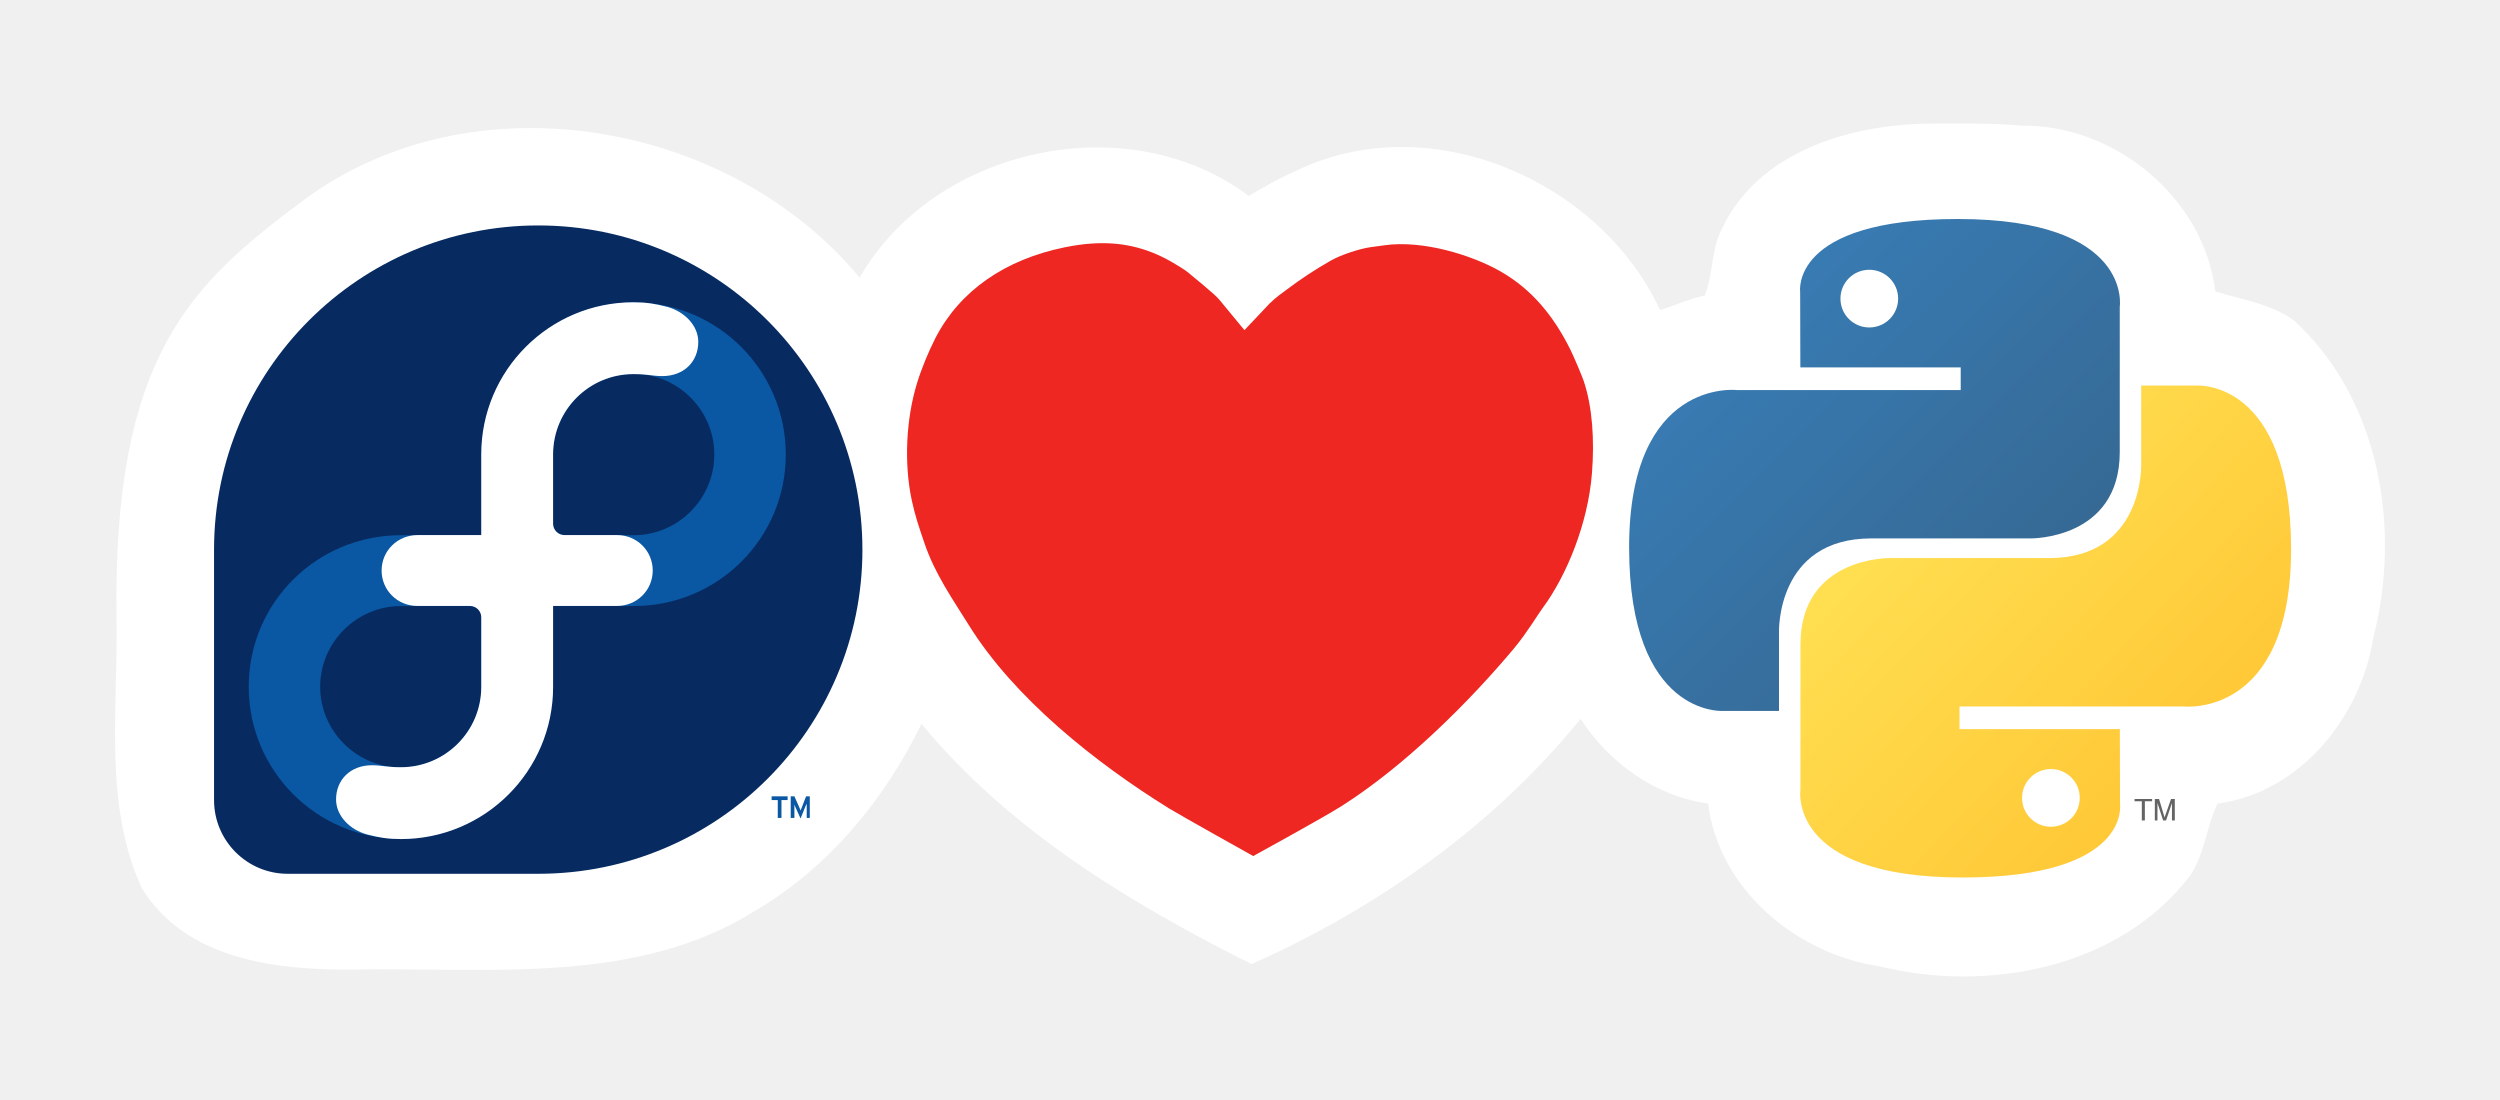
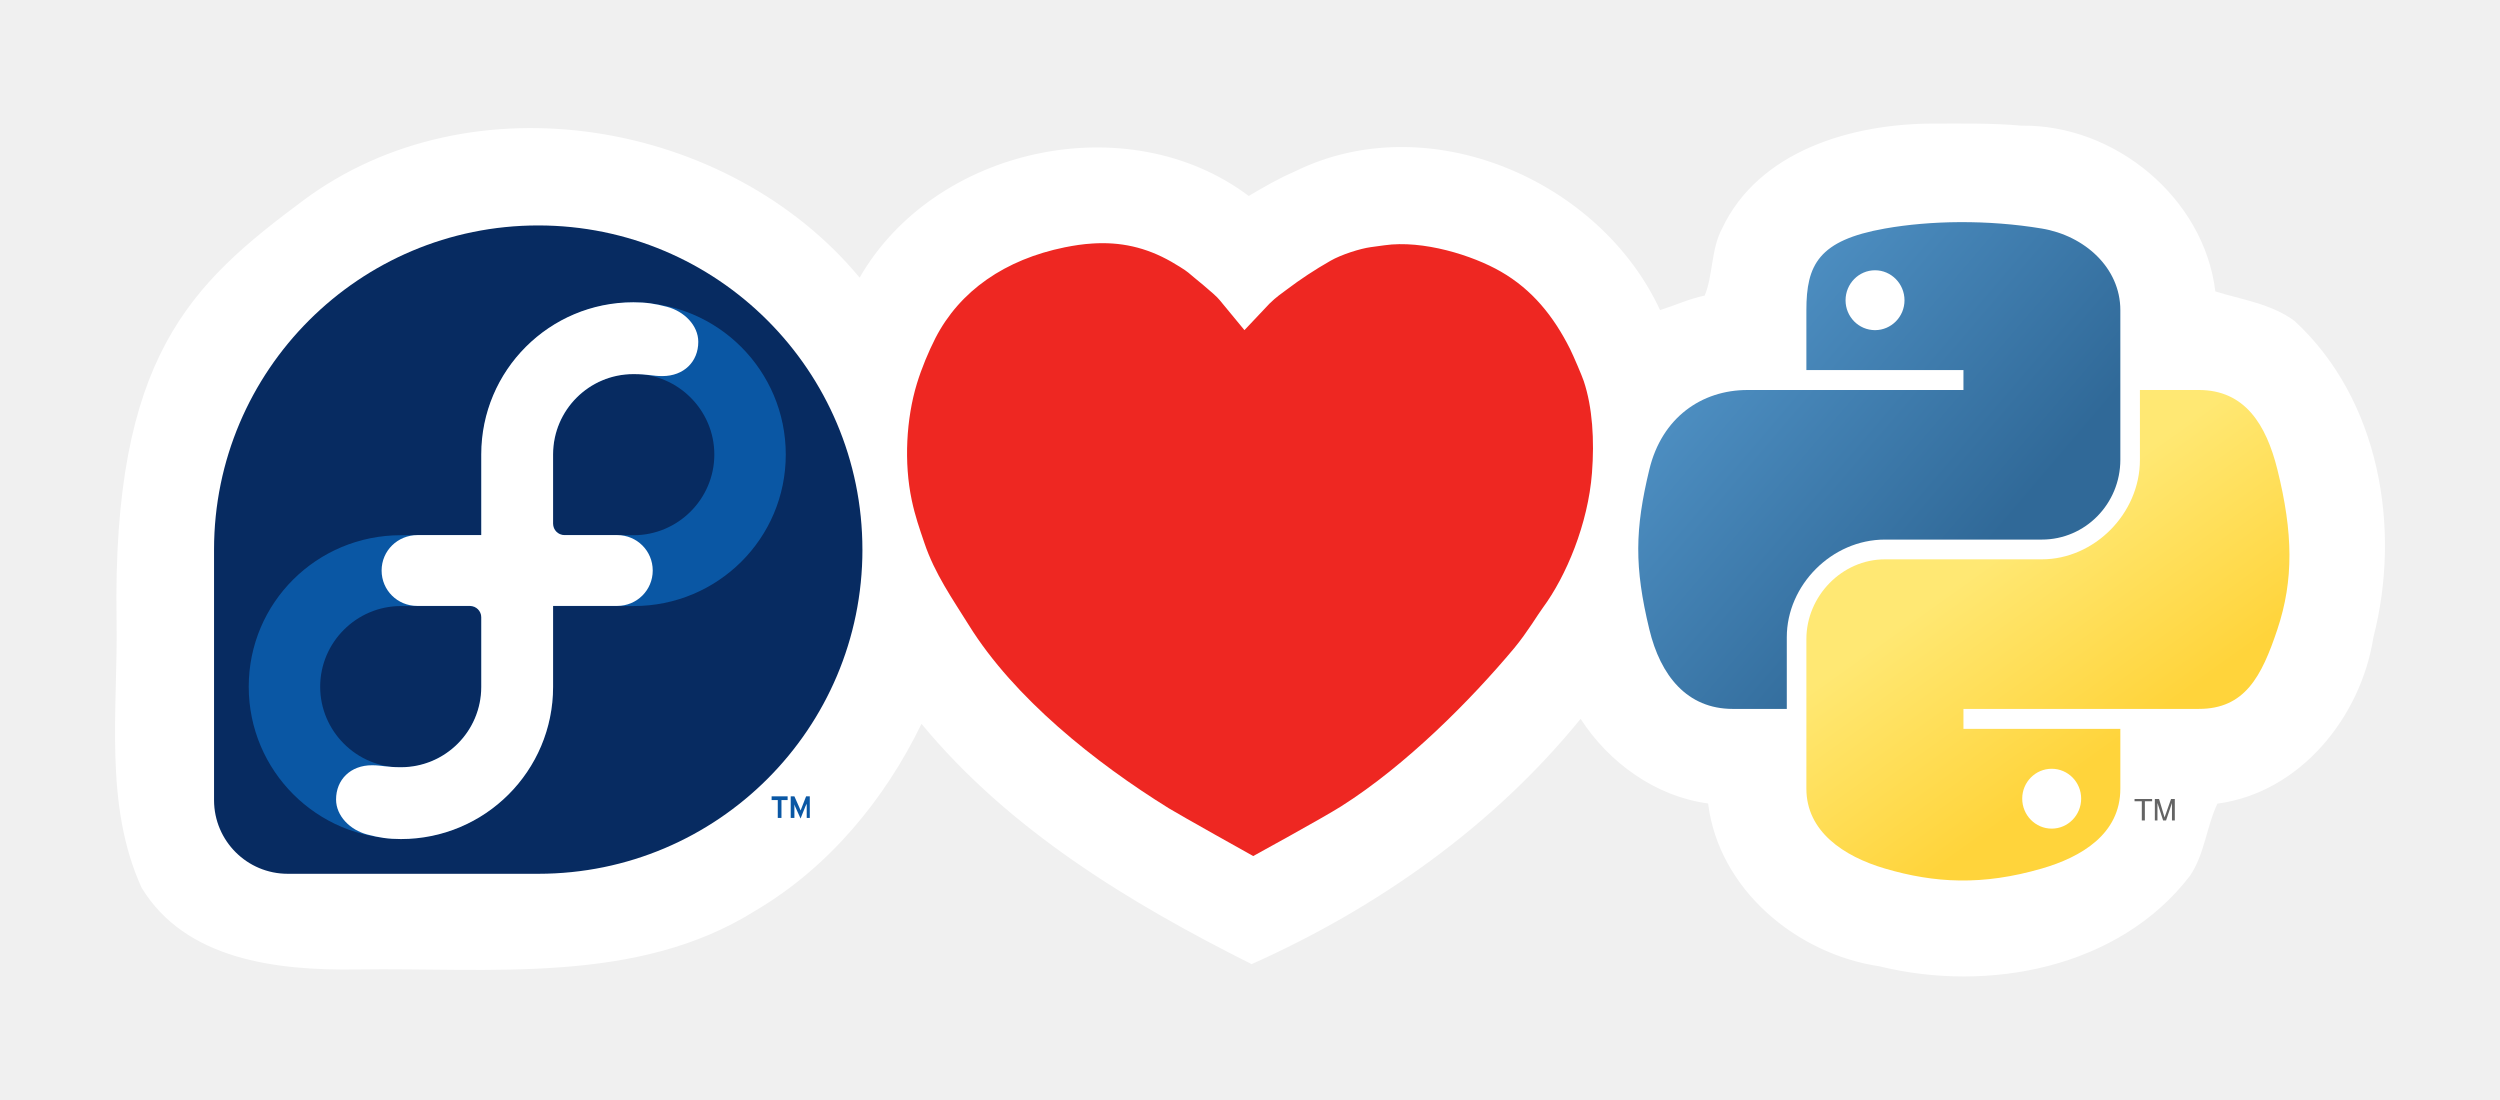
<svg xmlns="http://www.w3.org/2000/svg" xmlns:xlink="http://www.w3.org/1999/xlink" width="100mm" height="44mm" viewBox="0 0 354.331 155.906" id="svg2" version="1.1">
  <defs id="defs4">
-     <linearGradient id="linearGradient11301">
-       <stop style="stop-color:#ffe052;stop-opacity:1" offset="0" id="stop11303" />
-       <stop style="stop-color:#ffc331;stop-opacity:1" offset="1" id="stop11305" />
+     <linearGradient xlink:href="#linearGradient4689" id="linearGradient1478" gradientUnits="userSpaceOnUse" gradientTransform="matrix(0.562541,0,0,0.567972,384.125,231.5083)" x1="26.649" y1="20.604" x2="135.665" y2="114.398" />
+     <linearGradient id="linearGradient4689">
+       <stop style="stop-color:#5a9fd4;stop-opacity:1;" offset="0" id="stop4691" />
+       <stop style="stop-color:#306998;stop-opacity:1;" offset="1" id="stop4693" />
    </linearGradient>
-     <linearGradient xlink:href="#linearGradient11301" id="linearGradient11307" x1="89.137" y1="111.921" x2="147.777" y2="168.101" gradientUnits="userSpaceOnUse" />
-     <linearGradient id="linearGradient9515">
-       <stop style="stop-color:#387eb8;stop-opacity:1" offset="0" id="stop9517" />
-       <stop style="stop-color:#366994;stop-opacity:1" offset="1" id="stop9519" />
+     <linearGradient xlink:href="#linearGradient4671" id="linearGradient1475" gradientUnits="userSpaceOnUse" gradientTransform="matrix(0.562541,0,0,0.567972,384.125,231.5083)" x1="150.961" y1="192.352" x2="112.031" y2="137.273" />
+     <linearGradient id="linearGradient4671">
+       <stop style="stop-color:#ffd43b;stop-opacity:1;" offset="0" id="stop4673" />
+       <stop style="stop-color:#ffe873;stop-opacity:1" offset="1" id="stop4675" />
    </linearGradient>
-     <linearGradient xlink:href="#linearGradient9515" id="linearGradient9521" x1="55.549" y1="77.07" x2="110.149" y2="131.853" gradientUnits="userSpaceOnUse" />
  </defs>
  <g style="display:inline" id="g11879" transform="translate(-120.0616,-210.7989)">
-     <g id="g11333" transform="matrix(0.6831707,0,0,0.6831707,42.23904,72.47653)">
-       <path id="path11883" d="m 514.973,228.111 c -16.692,0.013 -36.191,5.551 -43.84,21.865 -2.238,4.232 -1.862,9.847 -3.564,13.816 -3.188,0.66 -6.16,2.038 -9.252,3.016 -12.596,-27.186 -48.278,-42.391 -75.821,-28.74 -3.298,1.413 -6.472,3.251 -9.513,5.058 -25.07,-18.849 -65.181,-10.119 -80.727,16.943 -27.224,-32.83 -80.641,-41.92 -115.414,-16.027 -23.366,17.399 -39.654,32.328 -38.746,87.176 0.304,18.359 -2.708,38.1 5.197,55.434 9.061,14.853 27.706,17.21 44.721,16.945 27.444,-0.428 58.064,3.265 82.649,-12.219 15.151,-8.933 26.803,-23.024 34.425,-38.741 18.23,22.076 43.192,37.172 68.488,49.857 26.101,-11.658 50.153,-28.614 68.254,-50.891 5.893,9.121 15.558,16.109 26.449,17.557 2.214,17.841 18.334,31.228 35.575,33.792 22.534,5.539 49.692,0.396 64.378,-18.764 3.062,-4.465 3.508,-10.481 5.717,-14.992 17.162,-2.294 29.778,-17.961 32.353,-34.492 5.827,-22.593 1.312,-49.324 -16.318,-65.613 -4.762,-3.596 -11.264,-4.519 -16.471,-6.164 -2.36,-19.438 -20.875,-34.678 -40.27,-34.387 -6.075,-0.556 -12.179,-0.425 -18.271,-0.428 z" style="fill:#ffffff;fill-opacity:1;fill-rule:nonzero;stroke:none" />
-       <g id="g11320">
-         <g style="display:inline" id="g12820">
-           <g id="g11958" transform="matrix(0.7901929,0,0,0.7901929,-645.2206,-128.5741)">
-             <path id="path11960" style="fill:#072b61;fill-opacity:1;fill-rule:nonzero;stroke:none" d="m 1187.118,563.246 c 0,-47.007 -38.108,-85.116 -85.115,-85.116 -46.986,0 -85.078,38.077 -85.112,85.056 l 0,-0.003 0,65.866 0,0.003 c 0.026,10.667 8.676,19.302 19.35,19.302 l 0.093,-0.003 0.01,0.003 65.698,0 c 46.992,-0.018 85.081,-38.113 85.081,-85.108" />
-             <path id="path11962" style="fill:#0a57a4;fill-opacity:1;fill-rule:nonzero;stroke:none" d="m 1127.058,498.342 c -22.063,0 -39.939,17.876 -39.939,39.939 l 0,21.182 -21.182,0 c -22.063,0 -39.939,17.716 -39.939,39.777 -10e-5,22.062 17.876,39.939 39.939,39.939 22.062,10e-6 39.939,-17.877 39.939,-39.939 l 0,-21.182 21.182,0 c 22.062,0 39.939,-17.715 39.939,-39.777 0,-22.063 -17.878,-39.939 -39.939,-39.939 z m 0,18.757 c 11.646,0 21.182,9.535 21.182,21.182 0,11.644 -9.537,21.182 -21.182,21.182 l -0.162,0 -17.948,0 c -1.647,0 -3.072,-1.428 -3.072,-3.072 l 0,-18.11 c 0.021,-11.632 9.552,-21.182 21.182,-21.182 z m -61.121,60.96 18.11,0 c 1.644,0 3.072,1.266 3.072,2.911 l 0,18.272 c -0.015,11.628 -9.55,21.182 -21.182,21.182 -11.644,0 -21.182,-9.538 -21.182,-21.182 0,-11.646 9.538,-21.182 21.182,-21.182 z m 97.342,49.964 0,0.97 1.617,0 0,4.689 0.97,0 0,-4.689 1.617,0 0,-0.97 z m 5.013,0 0,5.659 0.97,0 0,-3.072 0,-0.485 0.161,0.485 1.455,3.234 1.294,-3.234 0.323,-0.647 0,0.647 0,3.072 0.808,0 0,-5.659 -0.97,0 -1.132,2.911 -0.323,0.808 -0.323,-0.808 -1.294,-2.911 -0.97,0 z" />
-             <path id="path11964" style="fill:#ffffff;fill-opacity:1;fill-rule:nonzero;stroke:none" d="m 1087.045,559.425 0,-21.144 0,-0.028 c 0,-22.063 17.884,-39.947 39.947,-39.947 3.348,0 5.726,0.376 8.826,1.188 4.517,1.184 8.206,4.885 8.209,9.195 0,5.208 -3.779,8.994 -9.429,8.994 -2.693,0 -3.665,-0.515 -7.608,-0.515 -11.631,0 -21.062,9.42 -21.083,21.052 l 0,18.227 0,0.003 c 0,1.644 1.331,2.977 2.977,2.977 l 0.01,0 13.845,0 c 5.16,0 9.325,4.128 9.329,9.301 0,5.177 -4.171,9.297 -9.329,9.297 l -16.831,0 0,21.235 0,0.028 c 0,22.06 -17.886,39.947 -39.947,39.947 -3.347,0 -5.726,-0.378 -8.823,-1.188 -4.518,-1.182 -8.21,-4.886 -8.211,-9.194 0,-5.208 3.781,-8.995 9.43,-8.995 2.69,0 3.666,0.517 7.605,0.517 11.632,0 21.066,-9.422 21.085,-21.053 l 0,-18.321 c 0,-1.642 -1.333,-2.972 -2.978,-2.972 l -0.01,0 -13.845,-0.003 c -5.16,0 -9.329,-4.117 -9.329,-9.292 0,-5.207 4.213,-9.306 9.429,-9.306 l 16.73,0" />
-           </g>
-         </g>
-         <path style="display:inline;fill:#ee2722;fill-opacity:1;fill-rule:nonzero;stroke:none" id="path11966" d="m 340.476,252.995 c 5.852,-0.39 11.144,0.754 16.436,3.77 0.7,0.39 2.94,1.742 3.528,2.262 0.7,0.65 5.572,4.472 6.524,5.721 0.476,0.598 5.124,6.215 5.124,6.215 0,0 4.424,-4.707 5.208,-5.513 1.344,-1.326 2.604,-2.184 3.584,-2.912 2.856,-2.158 5.768,-4.082 9.044,-5.955 2.296,-1.326 6.244,-2.548 8.344,-2.834 0.588,-0.078 2.156,-0.286 2.856,-0.39 7.98,-1.144 18.312,2.08 24.164,5.461 6.468,3.718 10.92,9.205 14.364,16.07 0.756,1.534 2.492,5.617 2.828,6.631 1.82,5.435 2.24,12.299 1.708,19.086 -0.812,10.557 -5.348,21.4 -10.192,27.953 -0.98,1.3 -3.22,5.097 -5.936,8.373 -9.044,10.817 -22.428,24.287 -35.896,32.815 -3.78,2.392 -18.256,10.323 -18.256,10.323 0,0 -15.092,-8.425 -17.5,-9.907 -15.26,-9.465 -32.116,-22.882 -41.524,-38.042 -3.276,-5.279 -7.056,-10.609 -9.212,-17.058 -1.008,-2.964 -1.904,-5.513 -2.604,-8.815 -1.652,-7.775 -1.148,-16.928 1.064,-24.183 0.98,-3.224 2.436,-6.683 3.836,-9.439 5.068,-9.855 14.476,-16.33 26.852,-18.852 1.96,-0.39 3.836,-0.676 5.656,-0.78" />
-         <g style="display:inline" id="g11394">
-           <path id="text3004" style="font-style:normal;font-weight:normal;font-size:15.164px;line-height:125%;font-family:'Bitstream Vera Sans';display:inline;fill:#646464;fill-opacity:1;stroke:none;stroke-width:1px;stroke-linecap:butt;stroke-linejoin:miter;stroke-opacity:1" d="m 558.259,372.694 0.635,0 0,-3.984 1.505,0 0,-0.475 -3.645,0 0,0.475 1.505,0 0,3.984 m 2.703,0 0.543,0 0,-3.639 1.178,3.638 0.604,0 1.227,-3.626 0,3.626 0.592,0 0,-4.459 -0.783,0 -1.341,3.82 -1.144,-3.82 -0.876,0 0,4.459" />
-           <g transform="matrix(1.243696,0,0,1.243696,396.008,163.9954)" id="g1894">
-             <path id="path8615" d="M 99.75,67.469 C 71.718,67.469 73.469,79.625 73.469,79.625 L 73.5,92.219 l 26.75,0 0,3.781 -37.375,0 c 0,0 -17.938,-2.034 -17.938,26.25 -2e-6,28.284 15.656,27.281 15.656,27.281 l 9.344,0 0,-13.125 c 0,0 -0.504,-15.656 15.406,-15.656 15.91,0 26.531,0 26.531,0 0,0 14.906,0.241 14.906,-14.406 0,-14.647 0,-24.219 0,-24.219 0,-2e-6 2.263,-14.656 -27.031,-14.656 z M 85,75.938 c 2.661,-2e-6 4.812,2.151 4.812,4.812 2e-6,2.661 -2.151,4.812 -4.812,4.812 -2.661,2e-6 -4.812,-2.151 -4.812,-4.812 -2e-6,-2.661 2.151,-4.812 4.812,-4.812 z" style="color:#000000;display:inline;overflow:visible;visibility:visible;opacity:1;fill:url(#linearGradient9521);fill-opacity:1;fill-rule:nonzero;stroke:none;stroke-width:1;stroke-linecap:butt;stroke-linejoin:miter;stroke-miterlimit:4;stroke-dasharray:none;stroke-dashoffset:0;stroke-opacity:1;marker:none;marker-start:none;marker-mid:none;marker-end:none" />
-             <path style="color:#000000;display:inline;overflow:visible;visibility:visible;opacity:1;fill:url(#linearGradient11307);fill-opacity:1;fill-rule:nonzero;stroke:none;stroke-width:1;stroke-linecap:butt;stroke-linejoin:miter;stroke-miterlimit:4;stroke-dasharray:none;stroke-dashoffset:0;stroke-opacity:1;marker:none;marker-start:none;marker-mid:none;marker-end:none" d="m 100.546,177.315 c 28.032,0 26.281,-12.156 26.281,-12.156 l -0.031,-12.594 -26.75,0 0,-3.781 37.375,0 c 0,0 17.938,2.034 17.938,-26.25 10e-6,-28.284 -15.656,-27.281 -15.656,-27.281 l -9.344,0 0,13.125 c 0,0 0.504,15.656 -15.406,15.656 -15.91,0 -26.531,0 -26.531,0 0,0 -14.906,-0.241 -14.906,14.406 0,14.647 0,24.219 0,24.219 0,0 -2.263,14.656 27.031,14.656 z m 14.75,-8.469 c -2.661,0 -4.812,-2.151 -4.812,-4.812 0,-2.661 2.151,-4.812 4.812,-4.812 2.661,0 4.812,2.151 4.812,4.812 1e-5,2.661 -2.151,4.812 -4.812,4.812 z" id="path8620" />
-           </g>
-         </g>
+     <path style="fill:#ffffff;fill-opacity:1;fill-rule:nonzero;stroke:none" d="m 394.053,228.315 c -11.404,0.009 -24.725,3.792 -29.95,14.938 -1.529,2.891 -1.272,6.728 -2.435,9.439 -2.178,0.451 -4.209,1.392 -6.321,2.06 -8.605,-18.573 -32.982,-28.96 -51.798,-19.634 -2.253,0.965 -4.422,2.221 -6.499,3.456 -17.127,-12.877 -44.53,-6.913 -55.15,11.575 -18.598,-22.429 -55.092,-28.639 -78.847,-10.949 -15.963,11.887 -27.09,22.085 -26.47,59.556 0.208,12.542 -1.85,26.029 3.551,37.871 6.19,10.147 18.928,11.757 30.552,11.576 18.749,-0.292 39.668,2.231 56.464,-8.348 10.351,-6.103 18.311,-15.73 23.518,-26.467 12.454,15.082 29.508,25.395 46.789,34.061 17.831,-7.964 34.263,-19.548 46.629,-34.767 4.026,6.231 10.629,11.005 18.069,11.994 1.513,12.188 12.525,21.334 24.304,23.086 15.395,3.784 33.948,0.27 43.981,-12.819 2.092,-3.05 2.397,-7.16 3.906,-10.242 11.725,-1.567 20.344,-12.271 22.102,-23.564 3.981,-15.435 0.896,-33.697 -11.148,-44.825 -3.253,-2.457 -7.695,-3.087 -11.252,-4.211 -1.612,-13.279 -14.261,-23.691 -27.511,-23.492 -4.15,-0.38 -8.321,-0.29 -12.483,-0.292 z" id="path11883" />
+     <g style="display:inline" id="g12820" transform="matrix(0.6831707,0,0,0.6831707,42.23904,72.47653)">
+       <g id="g11958" transform="matrix(0.7901929,0,0,0.7901929,-645.2206,-128.5741)">
+         <path id="path11960" style="fill:#072b61;fill-opacity:1;fill-rule:nonzero;stroke:none" d="m 1187.118,563.246 c 0,-47.007 -38.108,-85.116 -85.115,-85.116 -46.986,0 -85.078,38.077 -85.112,85.056 l 0,-0.003 0,65.866 0,0.003 c 0.026,10.667 8.676,19.302 19.35,19.302 l 0.093,-0.003 0.01,0.003 65.698,0 c 46.992,-0.018 85.081,-38.113 85.081,-85.108" />
+         <path id="path11962" style="fill:#0a57a4;fill-opacity:1;fill-rule:nonzero;stroke:none" d="m 1127.058,498.342 c -22.063,0 -39.939,17.876 -39.939,39.939 l 0,21.182 -21.182,0 c -22.063,0 -39.939,17.716 -39.939,39.777 -10e-5,22.062 17.876,39.939 39.939,39.939 22.062,10e-6 39.939,-17.877 39.939,-39.939 l 0,-21.182 21.182,0 c 22.062,0 39.939,-17.715 39.939,-39.777 0,-22.063 -17.878,-39.939 -39.939,-39.939 z m 0,18.757 c 11.646,0 21.182,9.535 21.182,21.182 0,11.644 -9.537,21.182 -21.182,21.182 l -0.162,0 -17.948,0 c -1.647,0 -3.072,-1.428 -3.072,-3.072 l 0,-18.11 c 0.021,-11.632 9.552,-21.182 21.182,-21.182 z m -61.121,60.96 18.11,0 c 1.644,0 3.072,1.266 3.072,2.911 l 0,18.272 c -0.015,11.628 -9.55,21.182 -21.182,21.182 -11.644,0 -21.182,-9.538 -21.182,-21.182 0,-11.646 9.538,-21.182 21.182,-21.182 z m 97.342,49.964 0,0.97 1.617,0 0,4.689 0.97,0 0,-4.689 1.617,0 0,-0.97 z m 5.013,0 0,5.659 0.97,0 0,-3.072 0,-0.485 0.161,0.485 1.455,3.234 1.294,-3.234 0.323,-0.647 0,0.647 0,3.072 0.808,0 0,-5.659 -0.97,0 -1.132,2.911 -0.323,0.808 -0.323,-0.808 -1.294,-2.911 -0.97,0 z" />
+         <path id="path11964" style="fill:#ffffff;fill-opacity:1;fill-rule:nonzero;stroke:none" d="m 1087.045,559.425 0,-21.144 0,-0.028 c 0,-22.063 17.884,-39.947 39.947,-39.947 3.348,0 5.726,0.376 8.826,1.188 4.517,1.184 8.206,4.885 8.209,9.195 0,5.208 -3.779,8.994 -9.429,8.994 -2.693,0 -3.665,-0.515 -7.608,-0.515 -11.631,0 -21.062,9.42 -21.083,21.052 l 0,18.227 0,0.003 c 0,1.644 1.331,2.977 2.977,2.977 l 0.01,0 13.845,0 c 5.16,0 9.325,4.128 9.329,9.301 0,5.177 -4.171,9.297 -9.329,9.297 l -16.831,0 0,21.235 0,0.028 c 0,22.06 -17.886,39.947 -39.947,39.947 -3.347,0 -5.726,-0.378 -8.823,-1.188 -4.518,-1.182 -8.21,-4.886 -8.211,-9.194 0,-5.208 3.781,-8.995 9.43,-8.995 2.69,0 3.666,0.517 7.605,0.517 11.632,0 21.066,-9.422 21.085,-21.053 l 0,-18.321 c 0,-1.642 -1.333,-2.972 -2.978,-2.972 l -0.01,0 -13.845,-0.003 c -5.16,0 -9.329,-4.117 -9.329,-9.292 0,-5.207 4.213,-9.306 9.429,-9.306 l 16.73,0" />
      </g>
+     </g>
+     <path style="display:inline;fill:#ee2722;fill-opacity:1;fill-rule:nonzero;stroke:none" id="path11966" d="m 274.842,245.315 c 3.998,-0.266 7.613,0.515 11.229,2.576 0.478,0.266 2.009,1.19 2.41,1.545 0.478,0.444 3.807,3.055 4.457,3.908 0.325,0.409 3.501,4.246 3.501,4.246 0,0 3.022,-3.215 3.558,-3.766 0.918,-0.906 1.779,-1.492 2.448,-1.99 1.951,-1.474 3.941,-2.789 6.179,-4.068 1.569,-0.906 4.266,-1.741 5.7,-1.936 0.402,-0.053 1.473,-0.195 1.951,-0.266 5.452,-0.782 12.51,1.421 16.508,3.731 4.419,2.54 7.46,6.289 9.813,10.978 0.516,1.048 1.702,3.837 1.932,4.53 1.243,3.713 1.53,8.403 1.167,13.039 -0.555,7.212 -3.654,14.62 -6.963,19.097 -0.67,0.888 -2.2,3.482 -4.055,5.72 -6.179,7.39 -15.322,16.592 -24.523,22.419 -2.582,1.634 -12.472,7.052 -12.472,7.052 0,0 -10.31,-5.756 -11.955,-6.768 -10.425,-6.466 -21.941,-15.633 -28.368,-25.989 -2.238,-3.606 -4.82,-7.248 -6.293,-11.653 -0.689,-2.025 -1.301,-3.766 -1.779,-6.022 -1.129,-5.312 -0.784,-11.565 0.727,-16.521 0.67,-2.203 1.664,-4.565 2.621,-6.448 3.462,-6.733 9.89,-11.156 18.344,-12.879 1.339,-0.266 2.621,-0.462 3.864,-0.533" />
+     <path d="m 423.625,327.09 0.434,0 0,-2.722 1.028,0 0,-0.324 -2.49,0 0,0.324 1.028,0 0,2.722 m 1.847,0 0.371,0 0,-2.486 0.805,2.486 0.413,0 0.839,-2.477 0,2.477 0.404,0 0,-3.046 -0.535,0 -0.916,2.61 -0.782,-2.61 -0.598,0 0,3.046" style="font-style:normal;font-weight:normal;font-size:15.164px;line-height:125%;font-family:'Bitstream Vera Sans';display:inline;fill:#646464;fill-opacity:1;stroke:none;stroke-width:1px;stroke-linecap:butt;stroke-linejoin:miter;stroke-opacity:1" id="text3004" />
+     <g id="g4179" transform="matrix(0.8303007,0,0,0.8303007,20.86766,40.34228)">
+       <path id="path1948" d="m 454.035,243.212 c -4.584,0.021 -8.961,0.412 -12.812,1.094 -11.346,2.005 -13.406,6.2 -13.406,13.938 l 0,10.219 26.812,0 0,3.406 -26.812,0 -10.062,0 c -7.792,0 -14.616,4.684 -16.75,13.594 -2.462,10.213 -2.571,16.586 0,27.25 1.906,7.938 6.458,13.594 14.25,13.594 l 9.219,0 0,-12.25 c 0,-8.85 7.657,-16.656 16.75,-16.656 l 26.781,0 c 7.455,0 13.406,-6.138 13.406,-13.625 l 0,-25.531 c 0,-7.266 -6.13,-12.725 -13.406,-13.938 -4.606,-0.767 -9.385,-1.115 -13.969,-1.094 z m -14.5,8.219 c 2.77,0 5.031,2.299 5.031,5.125 0,2.816 -2.262,5.094 -5.031,5.094 -2.779,0 -5.031,-2.277 -5.031,-5.094 0,-2.826 2.252,-5.125 5.031,-5.125 z" style="fill:url(#linearGradient1478);fill-opacity:1" />
+       <path id="path1950" d="m 484.754,271.868 0,11.906 c 0,9.231 -7.826,17 -16.75,17 l -26.781,0 c -7.336,0 -13.406,6.278 -13.406,13.625 l 0,25.531 c 0,7.266 6.319,11.54 13.406,13.625 8.487,2.496 16.626,2.947 26.781,0 6.75,-1.954 13.406,-5.888 13.406,-13.625 l 0,-10.219 -26.781,0 0,-3.406 26.781,0 13.406,0 c 7.792,0 10.696,-5.435 13.406,-13.594 2.799,-8.399 2.68,-16.476 0,-27.25 -1.926,-7.757 -5.604,-13.594 -13.406,-13.594 l -10.063,0 z m -15.062,64.656 c 2.779,0 5.031,2.277 5.031,5.094 0,2.826 -2.252,5.125 -5.031,5.125 -2.77,0 -5.031,-2.299 -5.031,-5.125 10e-6,-2.816 2.262,-5.094 5.031,-5.094 z" style="fill:url(#linearGradient1475);fill-opacity:1" />
    </g>
  </g>
</svg>
